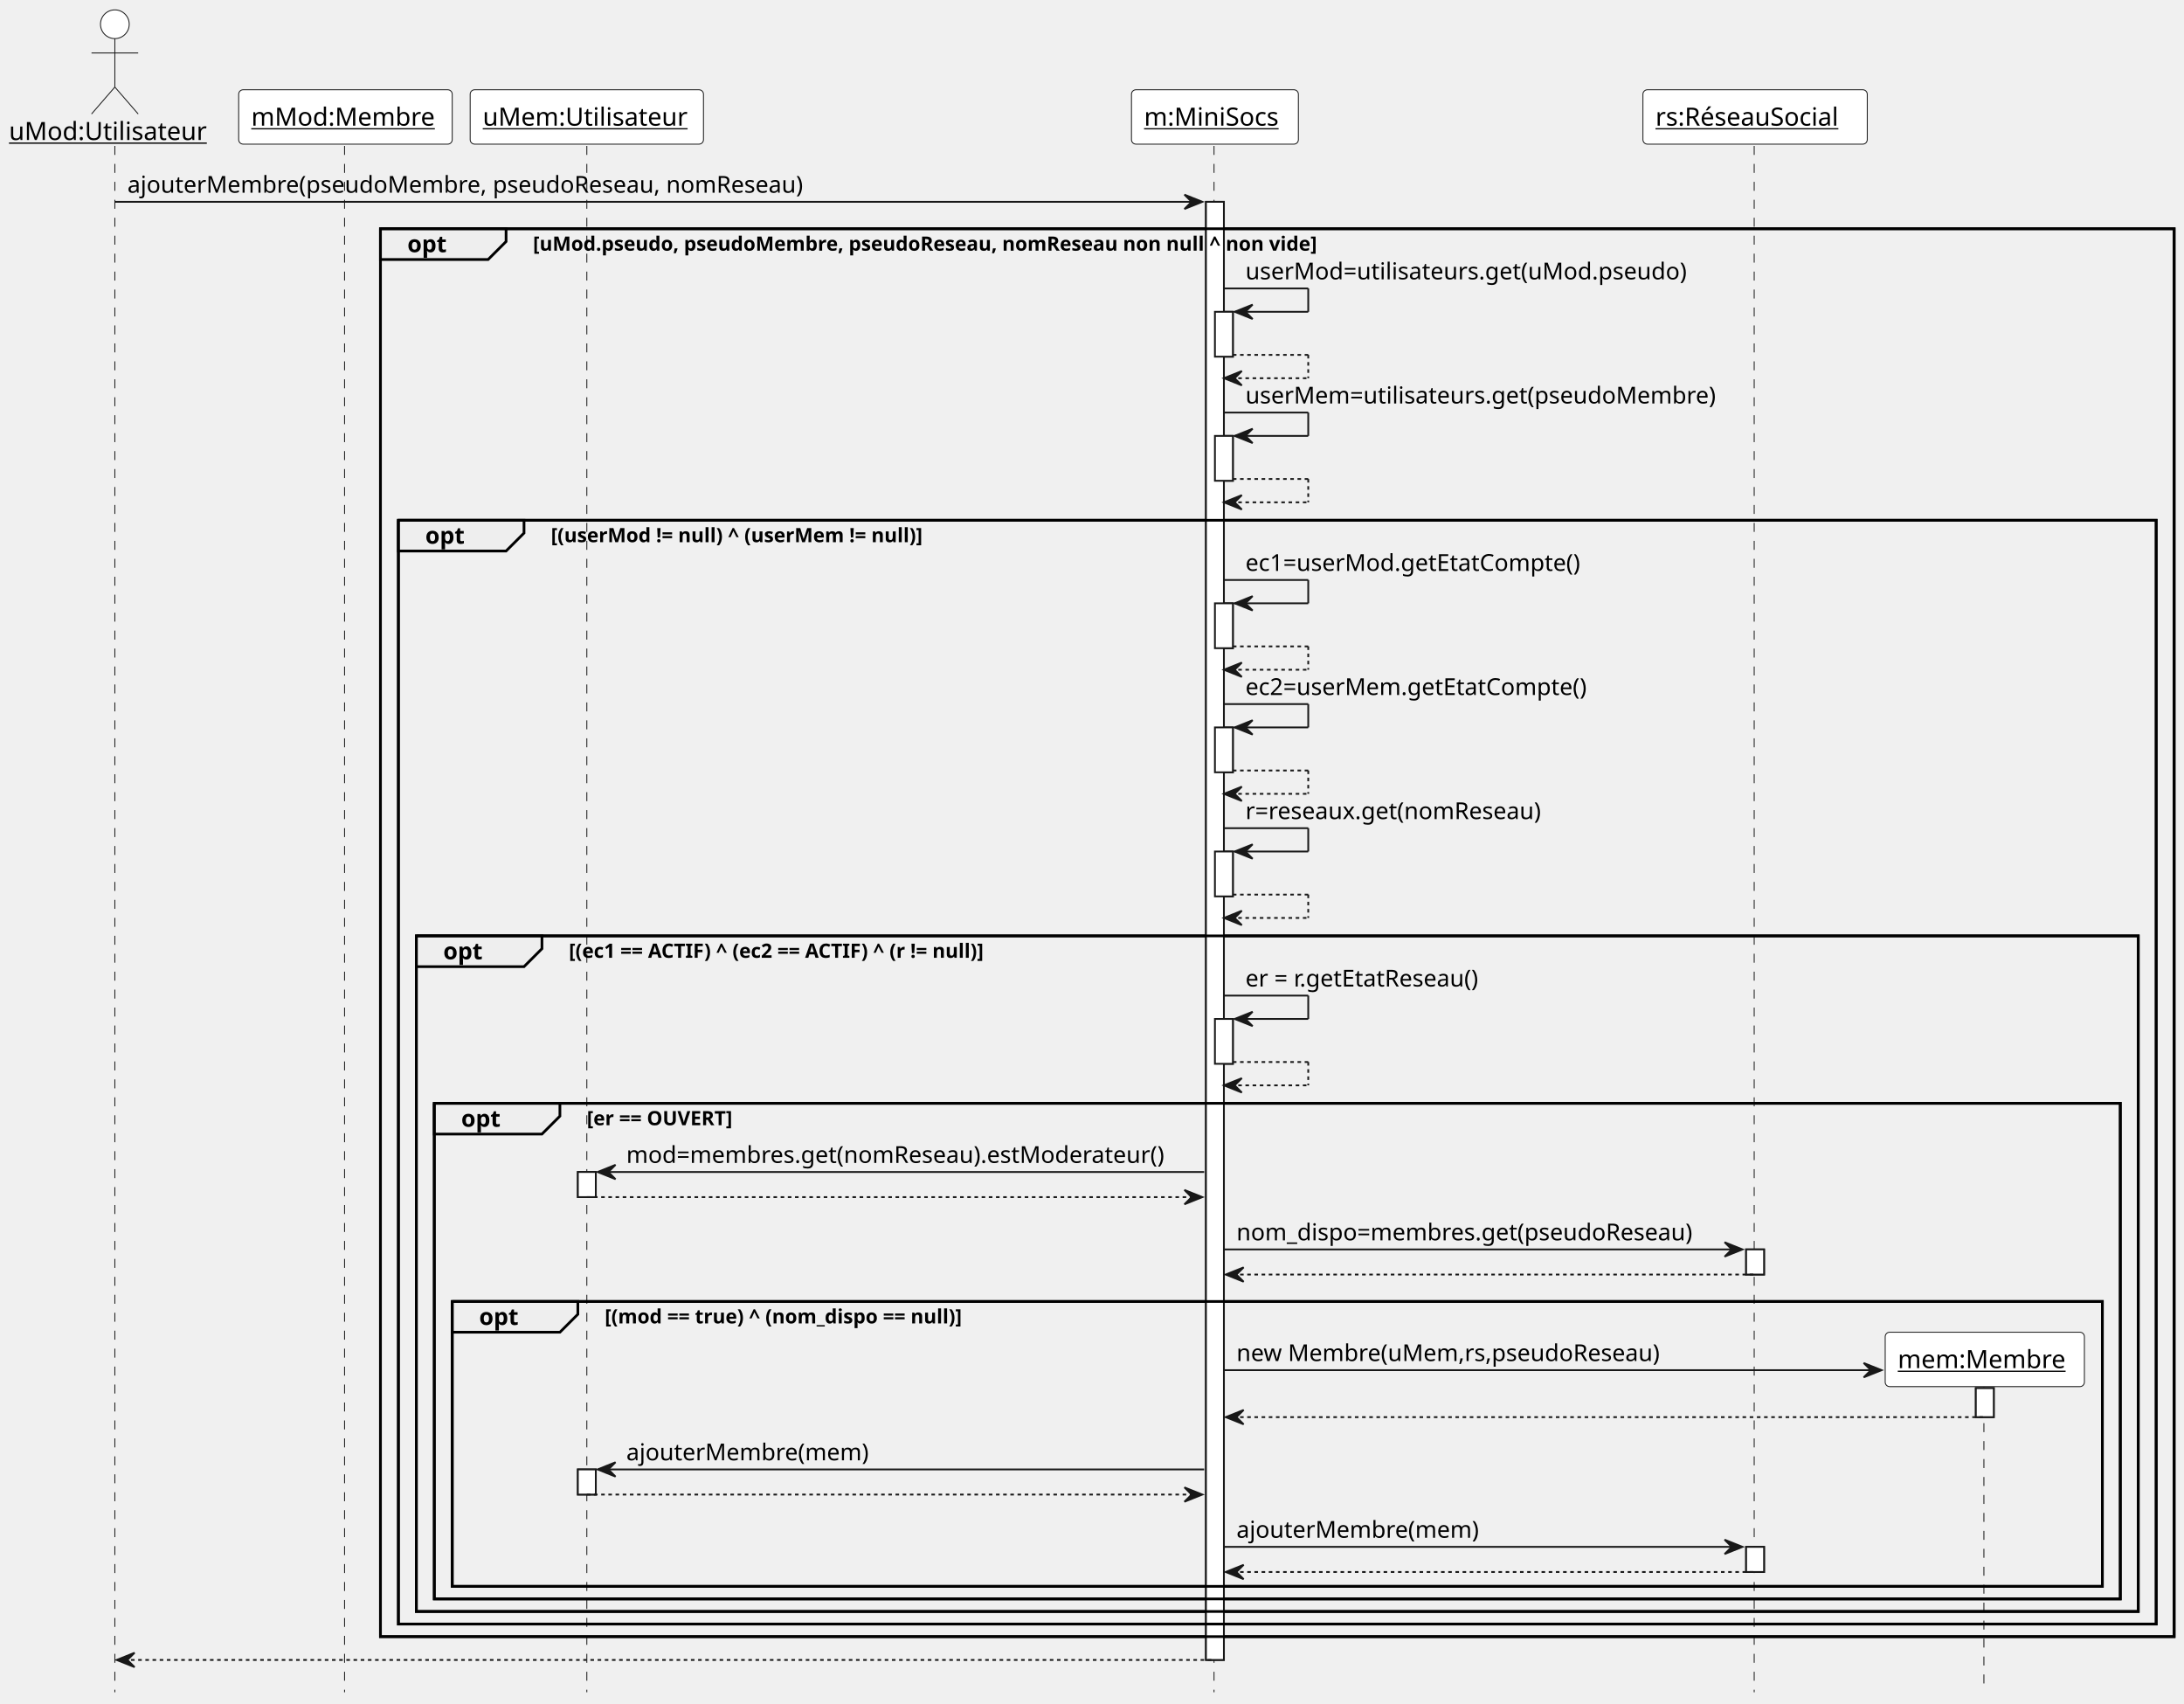
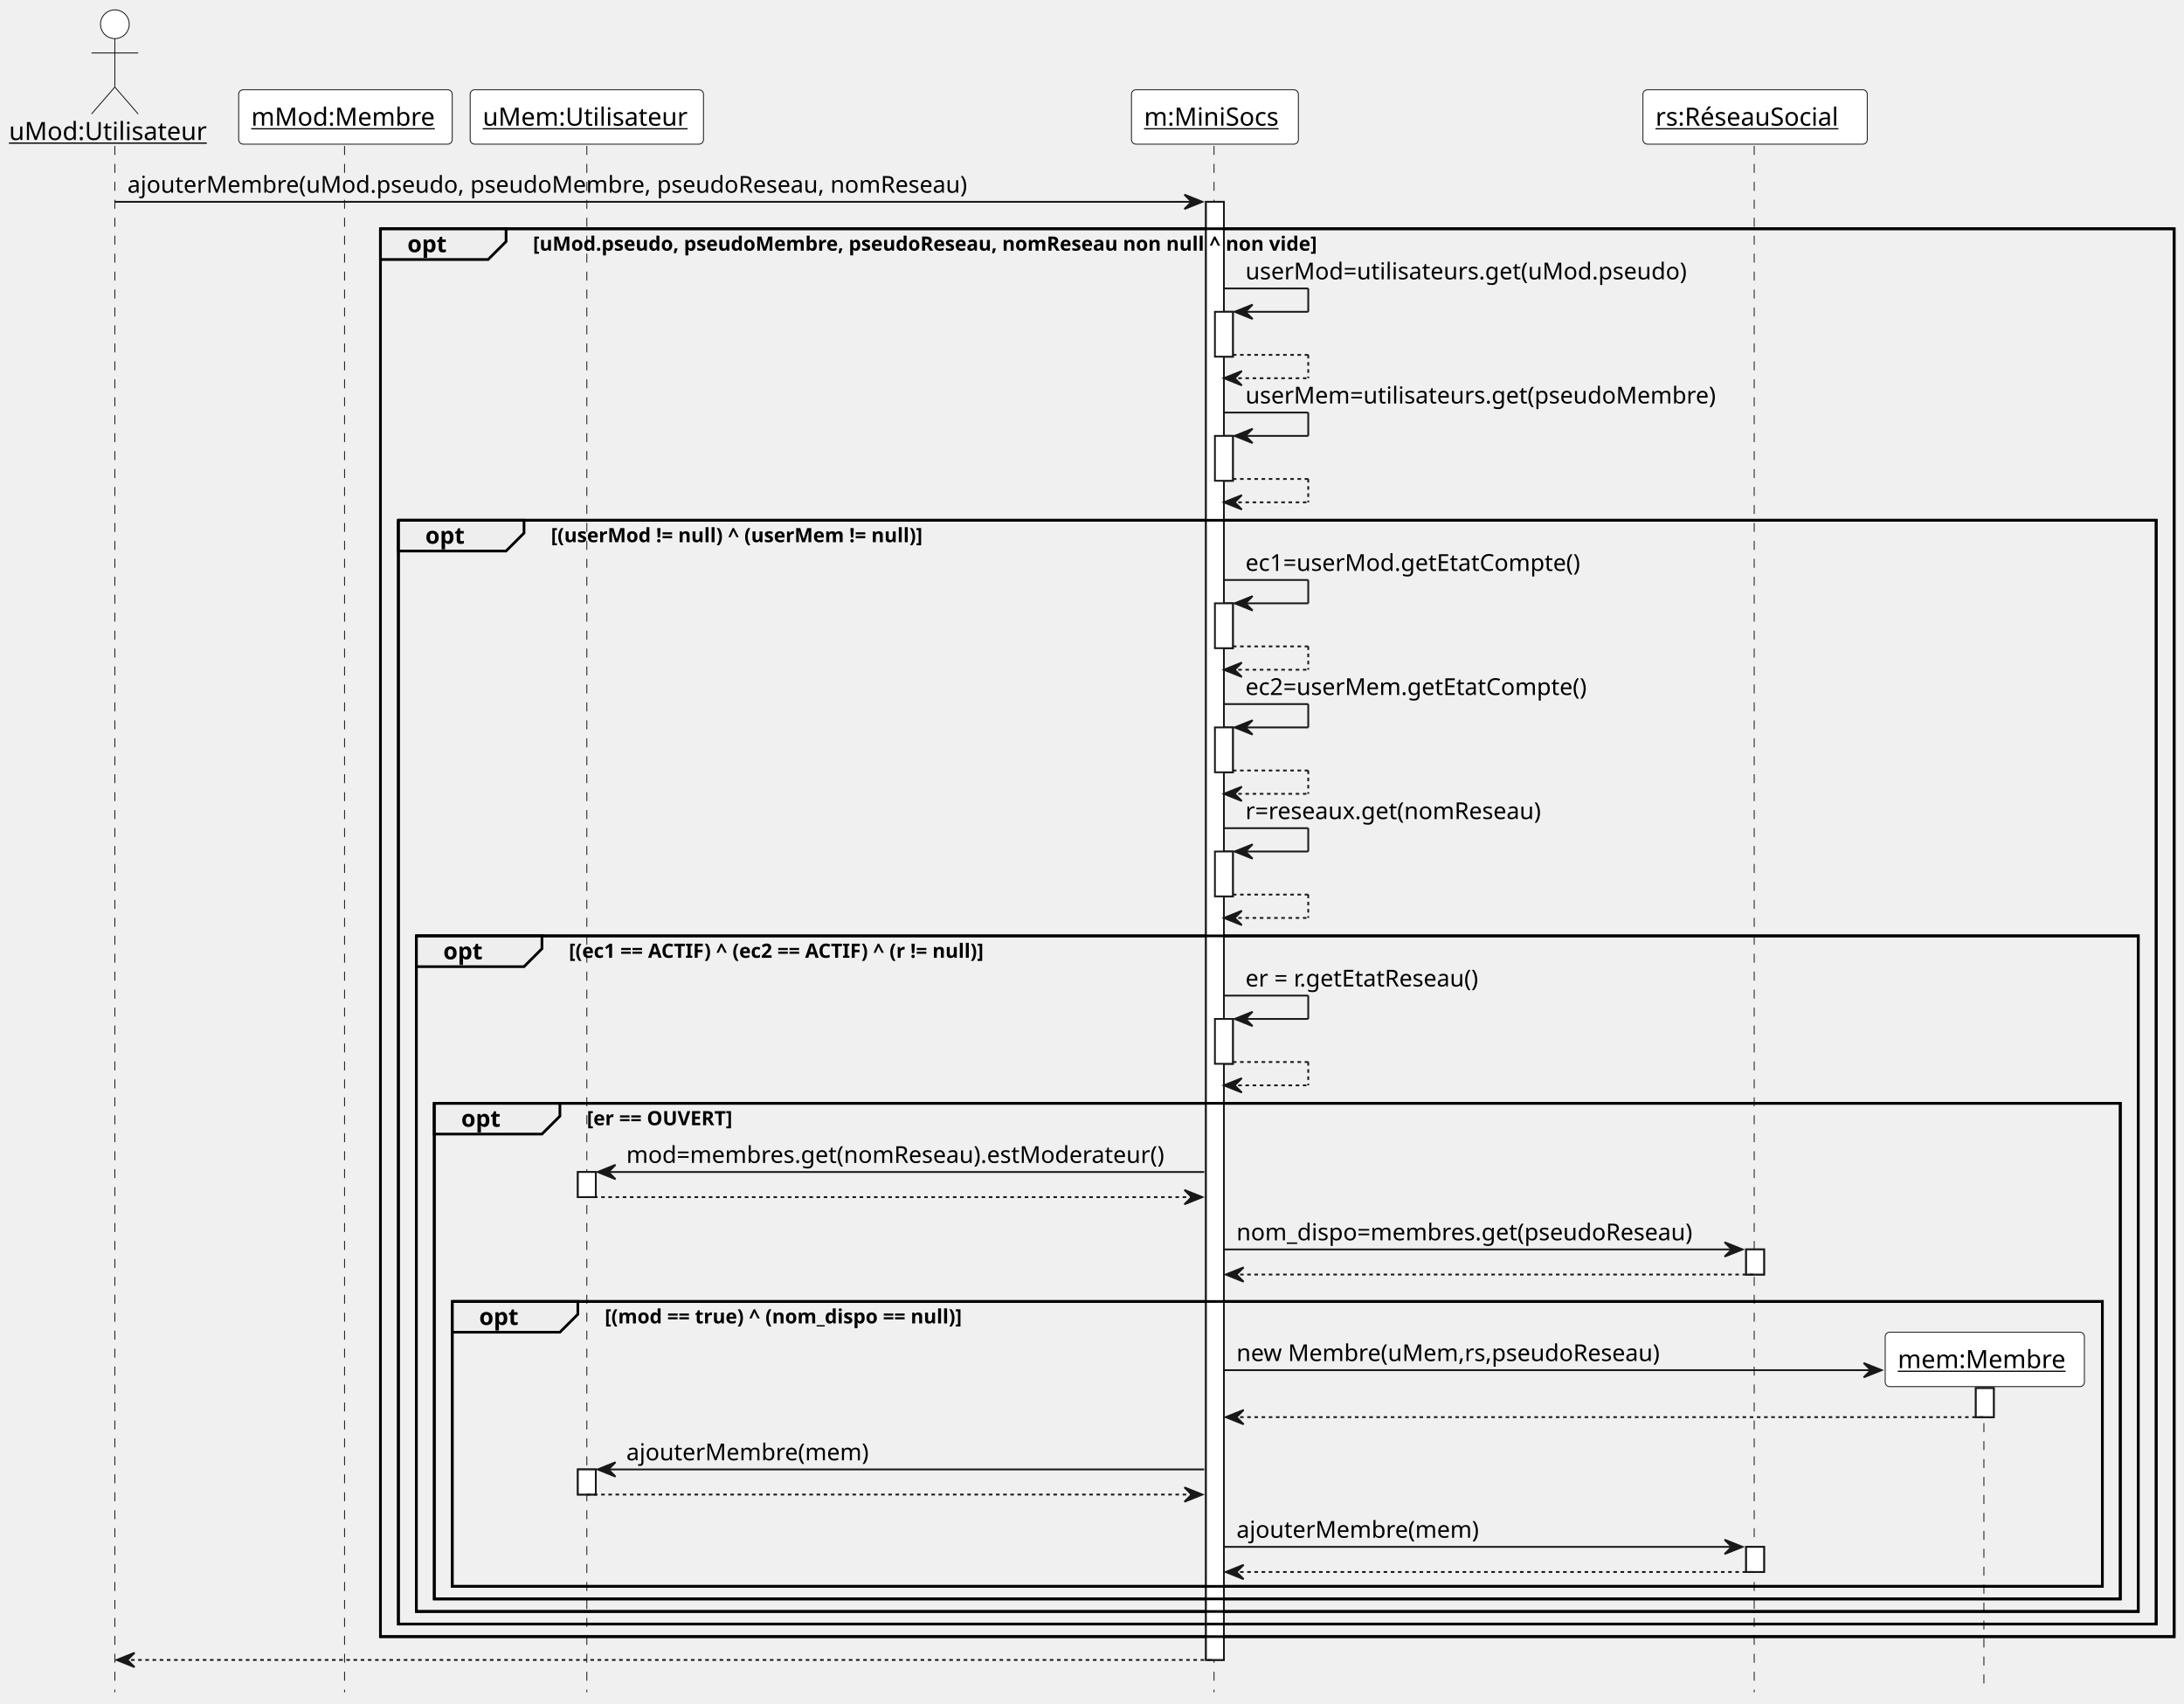
<svg xmlns="http://www.w3.org/2000/svg" contentStyleType="text/css" height="949px" preserveAspectRatio="none" style="width:1217px;height:949px;background:#FFFFFF;" version="1.1" viewBox="0 0 1217 949" width="1217px" zoomAndPan="magnify">
  <defs />
  <g>
    <rect fill="#FFFFFF" height="14" style="stroke:#181818;stroke-width:1.0;" width="10" x="322" y="652.891" />
    <rect fill="#FFFFFF" height="14" style="stroke:#181818;stroke-width:1.0;" width="10" x="322" y="818.586" />
    <rect fill="#FFFFFF" height="812.289" style="stroke:#181818;stroke-width:1.0;" width="10" x="672" y="112.43" />
    <rect fill="#FFFFFF" height="25" style="stroke:#181818;stroke-width:1.0;" width="10" x="677" y="173.695" />
    <rect fill="#FFFFFF" height="25" style="stroke:#181818;stroke-width:1.0;" width="10" x="677" y="242.828" />
    <rect fill="#FFFFFF" height="25" style="stroke:#181818;stroke-width:1.0;" width="10" x="677" y="336.094" />
    <rect fill="#FFFFFF" height="25" style="stroke:#181818;stroke-width:1.0;" width="10" x="677" y="405.227" />
    <rect fill="#FFFFFF" height="25" style="stroke:#181818;stroke-width:1.0;" width="10" x="677" y="474.359" />
    <rect fill="#FFFFFF" height="25" style="stroke:#181818;stroke-width:1.0;" width="10" x="677" y="567.625" />
    <rect fill="#FFFFFF" height="14" style="stroke:#181818;stroke-width:1.0;" width="10" x="973" y="696.023" />
    <rect fill="#FFFFFF" height="14" style="stroke:#181818;stroke-width:1.0;" width="10" x="973" y="861.719" />
    <rect fill="#FFFFFF" height="16.164" style="stroke:#181818;stroke-width:1.0;" width="10" x="1101" y="773.289" />
    <rect fill="none" height="784.289" style="stroke:#000000;stroke-width:1.5;" width="999.5" x="212" y="127.43" />
    <rect fill="none" height="614.891" style="stroke:#000000;stroke-width:1.5;" width="979.5" x="222" y="289.828" />
    <rect fill="none" height="376.359" style="stroke:#000000;stroke-width:1.5;" width="959.5" x="232" y="521.359" />
    <rect fill="none" height="276.094" style="stroke:#000000;stroke-width:1.5;" width="939.5" x="242" y="614.625" />
    <rect fill="none" height="158.695" style="stroke:#000000;stroke-width:1.5;" width="919.5" x="252" y="725.023" />
    <line style="stroke:#181818;stroke-width:0.5;stroke-dasharray:5.0,5.0;" x1="64" x2="64" y1="81.297" y2="942.719" />
    <line style="stroke:#181818;stroke-width:0.5;stroke-dasharray:5.0,5.0;" x1="192" x2="192" y1="81.297" y2="942.719" />
    <line style="stroke:#181818;stroke-width:0.5;stroke-dasharray:5.0,5.0;" x1="327" x2="327" y1="81.297" y2="942.719" />
    <line style="stroke:#181818;stroke-width:0.5;stroke-dasharray:5.0,5.0;" x1="676.5" x2="676.5" y1="81.297" y2="942.719" />
    <line style="stroke:#181818;stroke-width:0.5;stroke-dasharray:5.0,5.0;" x1="977.5" x2="977.5" y1="81.297" y2="942.719" />
    <line style="stroke:#181818;stroke-width:0.5;stroke-dasharray:5.0,5.0;" x1="1105.5" x2="1105.5" y1="772.805" y2="942.719" />
    <text fill="#000000" font-family="sans-serif" font-size="14" lengthAdjust="spacing" text-decoration="underline" textLength="112" x="5" y="77.995">uMod:Utilisateur</text>
    <ellipse cx="64" cy="13.5" fill="#FFFFFF" rx="8" ry="8" style="stroke:#181818;stroke-width:0.5;" />
    <path d="M64,21.5 L64,48.5 M51,29.5 L77,29.5 M64,48.5 L51,63.5 M64,48.5 L77,63.5 " fill="none" style="stroke:#181818;stroke-width:0.5;" />
    <rect fill="#FFFFFF" height="30.297" rx="2.5" ry="2.5" style="stroke:#181818;stroke-width:0.5;" width="119" x="133" y="50" />
    <text fill="#000000" font-family="sans-serif" font-size="14" lengthAdjust="spacing" text-decoration="underline" textLength="105" x="140" y="69.995">mMod:Membre</text>
    <rect fill="#FFFFFF" height="30.297" rx="2.5" ry="2.5" style="stroke:#181818;stroke-width:0.5;" width="130" x="262" y="50" />
    <text fill="#000000" font-family="sans-serif" font-size="14" lengthAdjust="spacing" text-decoration="underline" textLength="116" x="269" y="69.995">uMem:Utilisateur</text>
    <rect fill="#FFFFFF" height="30.297" rx="2.5" ry="2.5" style="stroke:#181818;stroke-width:0.5;" width="93" x="630.5" y="50" />
    <text fill="#000000" font-family="sans-serif" font-size="14" lengthAdjust="spacing" text-decoration="underline" textLength="79" x="637.5" y="69.995">m:MiniSocs</text>
    <rect fill="#FFFFFF" height="30.297" rx="2.5" ry="2.5" style="stroke:#181818;stroke-width:0.5;" width="125" x="915.5" y="50" />
    <text fill="#000000" font-family="sans-serif" font-size="14" lengthAdjust="spacing" text-decoration="underline" textLength="111" x="922.5" y="69.995">rs:RéseauSocial</text>
    <rect fill="#FFFFFF" height="14" style="stroke:#181818;stroke-width:1.0;" width="10" x="322" y="652.891" />
    <rect fill="#FFFFFF" height="14" style="stroke:#181818;stroke-width:1.0;" width="10" x="322" y="818.586" />
    <rect fill="#FFFFFF" height="812.289" style="stroke:#181818;stroke-width:1.0;" width="10" x="672" y="112.43" />
    <rect fill="#FFFFFF" height="25" style="stroke:#181818;stroke-width:1.0;" width="10" x="677" y="173.695" />
    <rect fill="#FFFFFF" height="25" style="stroke:#181818;stroke-width:1.0;" width="10" x="677" y="242.828" />
    <rect fill="#FFFFFF" height="25" style="stroke:#181818;stroke-width:1.0;" width="10" x="677" y="336.094" />
    <rect fill="#FFFFFF" height="25" style="stroke:#181818;stroke-width:1.0;" width="10" x="677" y="405.227" />
    <rect fill="#FFFFFF" height="25" style="stroke:#181818;stroke-width:1.0;" width="10" x="677" y="474.359" />
    <rect fill="#FFFFFF" height="25" style="stroke:#181818;stroke-width:1.0;" width="10" x="677" y="567.625" />
    <rect fill="#FFFFFF" height="14" style="stroke:#181818;stroke-width:1.0;" width="10" x="973" y="696.023" />
    <rect fill="#FFFFFF" height="14" style="stroke:#181818;stroke-width:1.0;" width="10" x="973" y="861.719" />
    <rect fill="#FFFFFF" height="16.164" style="stroke:#181818;stroke-width:1.0;" width="10" x="1101" y="773.289" />
    <polygon fill="#181818" points="660,108.43,670,112.43,660,116.43,664,112.43" style="stroke:#181818;stroke-width:1.0;" />
    <line style="stroke:#181818;stroke-width:1.0;" x1="64" x2="666" y1="112.43" y2="112.43" />
-     <text fill="#000000" font-family="sans-serif" font-size="13" lengthAdjust="spacing" textLength="394" x="71" y="107.364">ajouterMembre(pseudoMembre, pseudoReseau, nomReseau)</text>
+     <text fill="#000000" font-family="sans-serif" font-size="13" lengthAdjust="spacing" textLength="488" x="71" y="107.364">ajouterMembre(uMod.pseudo, pseudoMembre, pseudoReseau, nomReseau)</text>
    <path d="M212,127.43 L282,127.43 L282,134.562 L272,144.562 L212,144.562 L212,127.43 " fill="#EEEEEE" style="stroke:#000000;stroke-width:1.5;" />
    <rect fill="none" height="784.289" style="stroke:#000000;stroke-width:1.5;" width="999.5" x="212" y="127.43" />
    <text fill="#000000" font-family="sans-serif" font-size="13" font-weight="bold" lengthAdjust="spacing" textLength="25" x="227" y="140.497">opt</text>
    <text fill="#000000" font-family="sans-serif" font-size="11" font-weight="bold" lengthAdjust="spacing" textLength="514" x="297" y="139.64">[uMod.pseudo, pseudoMembre, pseudoReseau, nomReseau non null ^ non vide]</text>
    <line style="stroke:#181818;stroke-width:1.0;" x1="682" x2="729" y1="160.695" y2="160.695" />
    <line style="stroke:#181818;stroke-width:1.0;" x1="729" x2="729" y1="160.695" y2="173.695" />
    <line style="stroke:#181818;stroke-width:1.0;" x1="688" x2="729" y1="173.695" y2="173.695" />
    <polygon fill="#181818" points="698,169.695,688,173.695,698,177.695,694,173.695" style="stroke:#181818;stroke-width:1.0;" />
    <text fill="#000000" font-family="sans-serif" font-size="13" lengthAdjust="spacing" textLength="257" x="694" y="155.629">userMod=utilisateurs.get(uMod.pseudo)</text>
    <line style="stroke:#181818;stroke-width:1.0;stroke-dasharray:2.0,2.0;" x1="687" x2="729" y1="197.695" y2="197.695" />
    <line style="stroke:#181818;stroke-width:1.0;stroke-dasharray:2.0,2.0;" x1="729" x2="729" y1="197.695" y2="210.695" />
    <line style="stroke:#181818;stroke-width:1.0;stroke-dasharray:2.0,2.0;" x1="682" x2="729" y1="210.695" y2="210.695" />
    <polygon fill="#181818" points="692,206.695,682,210.695,692,214.695,688,210.695" style="stroke:#181818;stroke-width:1.0;" />
    <line style="stroke:#181818;stroke-width:1.0;" x1="682" x2="729" y1="229.828" y2="229.828" />
    <line style="stroke:#181818;stroke-width:1.0;" x1="729" x2="729" y1="229.828" y2="242.828" />
    <line style="stroke:#181818;stroke-width:1.0;" x1="688" x2="729" y1="242.828" y2="242.828" />
    <polygon fill="#181818" points="698,238.828,688,242.828,698,246.828,694,242.828" style="stroke:#181818;stroke-width:1.0;" />
    <text fill="#000000" font-family="sans-serif" font-size="13" lengthAdjust="spacing" textLength="276" x="694" y="224.762">userMem=utilisateurs.get(pseudoMembre)</text>
    <line style="stroke:#181818;stroke-width:1.0;stroke-dasharray:2.0,2.0;" x1="687" x2="729" y1="266.828" y2="266.828" />
    <line style="stroke:#181818;stroke-width:1.0;stroke-dasharray:2.0,2.0;" x1="729" x2="729" y1="266.828" y2="279.828" />
    <line style="stroke:#181818;stroke-width:1.0;stroke-dasharray:2.0,2.0;" x1="682" x2="729" y1="279.828" y2="279.828" />
    <polygon fill="#181818" points="692,275.828,682,279.828,692,283.828,688,279.828" style="stroke:#181818;stroke-width:1.0;" />
    <path d="M222,289.828 L292,289.828 L292,296.961 L282,306.961 L222,306.961 L222,289.828 " fill="#EEEEEE" style="stroke:#000000;stroke-width:1.5;" />
    <rect fill="none" height="614.891" style="stroke:#000000;stroke-width:1.5;" width="979.5" x="222" y="289.828" />
    <text fill="#000000" font-family="sans-serif" font-size="13" font-weight="bold" lengthAdjust="spacing" textLength="25" x="237" y="302.895">opt</text>
    <text fill="#000000" font-family="sans-serif" font-size="11" font-weight="bold" lengthAdjust="spacing" textLength="252" x="307" y="302.039">[(userMod != null) ^ (userMem != null)]</text>
    <line style="stroke:#181818;stroke-width:1.0;" x1="682" x2="729" y1="323.094" y2="323.094" />
    <line style="stroke:#181818;stroke-width:1.0;" x1="729" x2="729" y1="323.094" y2="336.094" />
    <line style="stroke:#181818;stroke-width:1.0;" x1="688" x2="729" y1="336.094" y2="336.094" />
    <polygon fill="#181818" points="698,332.094,688,336.094,698,340.094,694,336.094" style="stroke:#181818;stroke-width:1.0;" />
    <text fill="#000000" font-family="sans-serif" font-size="13" lengthAdjust="spacing" textLength="201" x="694" y="318.028">ec1=userMod.getEtatCompte()</text>
    <line style="stroke:#181818;stroke-width:1.0;stroke-dasharray:2.0,2.0;" x1="687" x2="729" y1="360.094" y2="360.094" />
    <line style="stroke:#181818;stroke-width:1.0;stroke-dasharray:2.0,2.0;" x1="729" x2="729" y1="360.094" y2="373.094" />
    <line style="stroke:#181818;stroke-width:1.0;stroke-dasharray:2.0,2.0;" x1="682" x2="729" y1="373.094" y2="373.094" />
    <polygon fill="#181818" points="692,369.094,682,373.094,692,377.094,688,373.094" style="stroke:#181818;stroke-width:1.0;" />
    <line style="stroke:#181818;stroke-width:1.0;" x1="682" x2="729" y1="392.227" y2="392.227" />
    <line style="stroke:#181818;stroke-width:1.0;" x1="729" x2="729" y1="392.227" y2="405.227" />
    <line style="stroke:#181818;stroke-width:1.0;" x1="688" x2="729" y1="405.227" y2="405.227" />
    <polygon fill="#181818" points="698,401.227,688,405.227,698,409.227,694,405.227" style="stroke:#181818;stroke-width:1.0;" />
    <text fill="#000000" font-family="sans-serif" font-size="13" lengthAdjust="spacing" textLength="206" x="694" y="387.161">ec2=userMem.getEtatCompte()</text>
    <line style="stroke:#181818;stroke-width:1.0;stroke-dasharray:2.0,2.0;" x1="687" x2="729" y1="429.227" y2="429.227" />
    <line style="stroke:#181818;stroke-width:1.0;stroke-dasharray:2.0,2.0;" x1="729" x2="729" y1="429.227" y2="442.227" />
    <line style="stroke:#181818;stroke-width:1.0;stroke-dasharray:2.0,2.0;" x1="682" x2="729" y1="442.227" y2="442.227" />
    <polygon fill="#181818" points="692,438.227,682,442.227,692,446.227,688,442.227" style="stroke:#181818;stroke-width:1.0;" />
    <line style="stroke:#181818;stroke-width:1.0;" x1="682" x2="729" y1="461.359" y2="461.359" />
    <line style="stroke:#181818;stroke-width:1.0;" x1="729" x2="729" y1="461.359" y2="474.359" />
    <line style="stroke:#181818;stroke-width:1.0;" x1="688" x2="729" y1="474.359" y2="474.359" />
    <polygon fill="#181818" points="698,470.359,688,474.359,698,478.359,694,474.359" style="stroke:#181818;stroke-width:1.0;" />
    <text fill="#000000" font-family="sans-serif" font-size="13" lengthAdjust="spacing" textLength="178" x="694" y="456.293">r=reseaux.get(nomReseau)</text>
    <line style="stroke:#181818;stroke-width:1.0;stroke-dasharray:2.0,2.0;" x1="687" x2="729" y1="498.359" y2="498.359" />
    <line style="stroke:#181818;stroke-width:1.0;stroke-dasharray:2.0,2.0;" x1="729" x2="729" y1="498.359" y2="511.359" />
    <line style="stroke:#181818;stroke-width:1.0;stroke-dasharray:2.0,2.0;" x1="682" x2="729" y1="511.359" y2="511.359" />
    <polygon fill="#181818" points="692,507.359,682,511.359,692,515.359,688,511.359" style="stroke:#181818;stroke-width:1.0;" />
    <path d="M232,521.359 L302,521.359 L302,528.492 L292,538.492 L232,538.492 L232,521.359 " fill="#EEEEEE" style="stroke:#000000;stroke-width:1.5;" />
    <rect fill="none" height="376.359" style="stroke:#000000;stroke-width:1.5;" width="959.5" x="232" y="521.359" />
    <text fill="#000000" font-family="sans-serif" font-size="13" font-weight="bold" lengthAdjust="spacing" textLength="25" x="247" y="534.426">opt</text>
    <text fill="#000000" font-family="sans-serif" font-size="11" font-weight="bold" lengthAdjust="spacing" textLength="297" x="317" y="533.57">[(ec1 == ACTIF) ^ (ec2 == ACTIF) ^ (r != null)]</text>
    <line style="stroke:#181818;stroke-width:1.0;" x1="682" x2="729" y1="554.625" y2="554.625" />
    <line style="stroke:#181818;stroke-width:1.0;" x1="729" x2="729" y1="554.625" y2="567.625" />
    <line style="stroke:#181818;stroke-width:1.0;" x1="688" x2="729" y1="567.625" y2="567.625" />
    <polygon fill="#181818" points="698,563.625,688,567.625,698,571.625,694,567.625" style="stroke:#181818;stroke-width:1.0;" />
    <text fill="#000000" font-family="sans-serif" font-size="13" lengthAdjust="spacing" textLength="145" x="694" y="549.559">er = r.getEtatReseau()</text>
    <line style="stroke:#181818;stroke-width:1.0;stroke-dasharray:2.0,2.0;" x1="687" x2="729" y1="591.625" y2="591.625" />
    <line style="stroke:#181818;stroke-width:1.0;stroke-dasharray:2.0,2.0;" x1="729" x2="729" y1="591.625" y2="604.625" />
    <line style="stroke:#181818;stroke-width:1.0;stroke-dasharray:2.0,2.0;" x1="682" x2="729" y1="604.625" y2="604.625" />
    <polygon fill="#181818" points="692,600.625,682,604.625,692,608.625,688,604.625" style="stroke:#181818;stroke-width:1.0;" />
    <path d="M242,614.625 L312,614.625 L312,621.758 L302,631.758 L242,631.758 L242,614.625 " fill="#EEEEEE" style="stroke:#000000;stroke-width:1.5;" />
    <rect fill="none" height="276.094" style="stroke:#000000;stroke-width:1.5;" width="939.5" x="242" y="614.625" />
    <text fill="#000000" font-family="sans-serif" font-size="13" font-weight="bold" lengthAdjust="spacing" textLength="25" x="257" y="627.692">opt</text>
    <text fill="#000000" font-family="sans-serif" font-size="11" font-weight="bold" lengthAdjust="spacing" textLength="100" x="327" y="626.835">[er == OUVERT]</text>
    <polygon fill="#181818" points="343,648.891,333,652.891,343,656.891,339,652.891" style="stroke:#181818;stroke-width:1.0;" />
    <line style="stroke:#181818;stroke-width:1.0;" x1="337" x2="671" y1="652.891" y2="652.891" />
    <text fill="#000000" font-family="sans-serif" font-size="13" lengthAdjust="spacing" textLength="321" x="349" y="647.825">mod=membres.get(nomReseau).estModerateur()</text>
    <polygon fill="#181818" points="660,662.891,670,666.891,660,670.891,664,666.891" style="stroke:#181818;stroke-width:1.0;" />
    <line style="stroke:#181818;stroke-width:1.0;stroke-dasharray:2.0,2.0;" x1="327" x2="666" y1="666.891" y2="666.891" />
    <polygon fill="#181818" points="961,692.023,971,696.023,961,700.023,965,696.023" style="stroke:#181818;stroke-width:1.0;" />
    <line style="stroke:#181818;stroke-width:1.0;" x1="682" x2="967" y1="696.023" y2="696.023" />
    <text fill="#000000" font-family="sans-serif" font-size="13" lengthAdjust="spacing" textLength="272" x="689" y="690.957">nom_dispo=membres.get(pseudoReseau)</text>
    <polygon fill="#181818" points="693,706.023,683,710.023,693,714.023,689,710.023" style="stroke:#181818;stroke-width:1.0;" />
    <line style="stroke:#181818;stroke-width:1.0;stroke-dasharray:2.0,2.0;" x1="687" x2="977" y1="710.023" y2="710.023" />
    <path d="M252,725.023 L322,725.023 L322,732.156 L312,742.156 L252,742.156 L252,725.023 " fill="#EEEEEE" style="stroke:#000000;stroke-width:1.5;" />
    <rect fill="none" height="158.695" style="stroke:#000000;stroke-width:1.5;" width="919.5" x="252" y="725.023" />
    <text fill="#000000" font-family="sans-serif" font-size="13" font-weight="bold" lengthAdjust="spacing" textLength="25" x="267" y="738.09">opt</text>
    <text fill="#000000" font-family="sans-serif" font-size="11" font-weight="bold" lengthAdjust="spacing" textLength="244" x="337" y="737.234">[(mod == true) ^ (nom_dispo == null)]</text>
    <polygon fill="#181818" points="1038.5,759.289,1048.5,763.289,1038.5,767.289,1042.5,763.289" style="stroke:#181818;stroke-width:1.0;" />
    <line style="stroke:#181818;stroke-width:1.0;" x1="682" x2="1044.5" y1="763.289" y2="763.289" />
    <text fill="#000000" font-family="sans-serif" font-size="13" lengthAdjust="spacing" textLength="246" x="689" y="758.223">new Membre(uMem,rs,pseudoReseau)</text>
    <rect fill="#FFFFFF" height="30.297" rx="2.5" ry="2.5" style="stroke:#181818;stroke-width:0.5;" width="111" x="1050.5" y="742.156" />
    <text fill="#000000" font-family="sans-serif" font-size="14" lengthAdjust="spacing" text-decoration="underline" textLength="97" x="1057.5" y="762.151">mem:Membre</text>
    <polygon fill="#181818" points="693,785.453,683,789.453,693,793.453,689,789.453" style="stroke:#181818;stroke-width:1.0;" />
    <line style="stroke:#181818;stroke-width:1.0;stroke-dasharray:2.0,2.0;" x1="687" x2="1105" y1="789.453" y2="789.453" />
    <polygon fill="#181818" points="343,814.586,333,818.586,343,822.586,339,818.586" style="stroke:#181818;stroke-width:1.0;" />
    <line style="stroke:#181818;stroke-width:1.0;" x1="337" x2="671" y1="818.586" y2="818.586" />
    <text fill="#000000" font-family="sans-serif" font-size="13" lengthAdjust="spacing" textLength="142" x="349" y="813.52">ajouterMembre(mem)</text>
    <polygon fill="#181818" points="660,828.586,670,832.586,660,836.586,664,832.586" style="stroke:#181818;stroke-width:1.0;" />
    <line style="stroke:#181818;stroke-width:1.0;stroke-dasharray:2.0,2.0;" x1="327" x2="666" y1="832.586" y2="832.586" />
    <polygon fill="#181818" points="961,857.719,971,861.719,961,865.719,965,861.719" style="stroke:#181818;stroke-width:1.0;" />
    <line style="stroke:#181818;stroke-width:1.0;" x1="682" x2="967" y1="861.719" y2="861.719" />
    <text fill="#000000" font-family="sans-serif" font-size="13" lengthAdjust="spacing" textLength="142" x="689" y="856.653">ajouterMembre(mem)</text>
    <polygon fill="#181818" points="693,871.719,683,875.719,693,879.719,689,875.719" style="stroke:#181818;stroke-width:1.0;" />
    <line style="stroke:#181818;stroke-width:1.0;stroke-dasharray:2.0,2.0;" x1="687" x2="977" y1="875.719" y2="875.719" />
    <polygon fill="#181818" points="75,920.719,65,924.719,75,928.719,71,924.719" style="stroke:#181818;stroke-width:1.0;" />
    <line style="stroke:#181818;stroke-width:1.0;stroke-dasharray:2.0,2.0;" x1="69" x2="676" y1="924.719" y2="924.719" />
  </g>
</svg>
